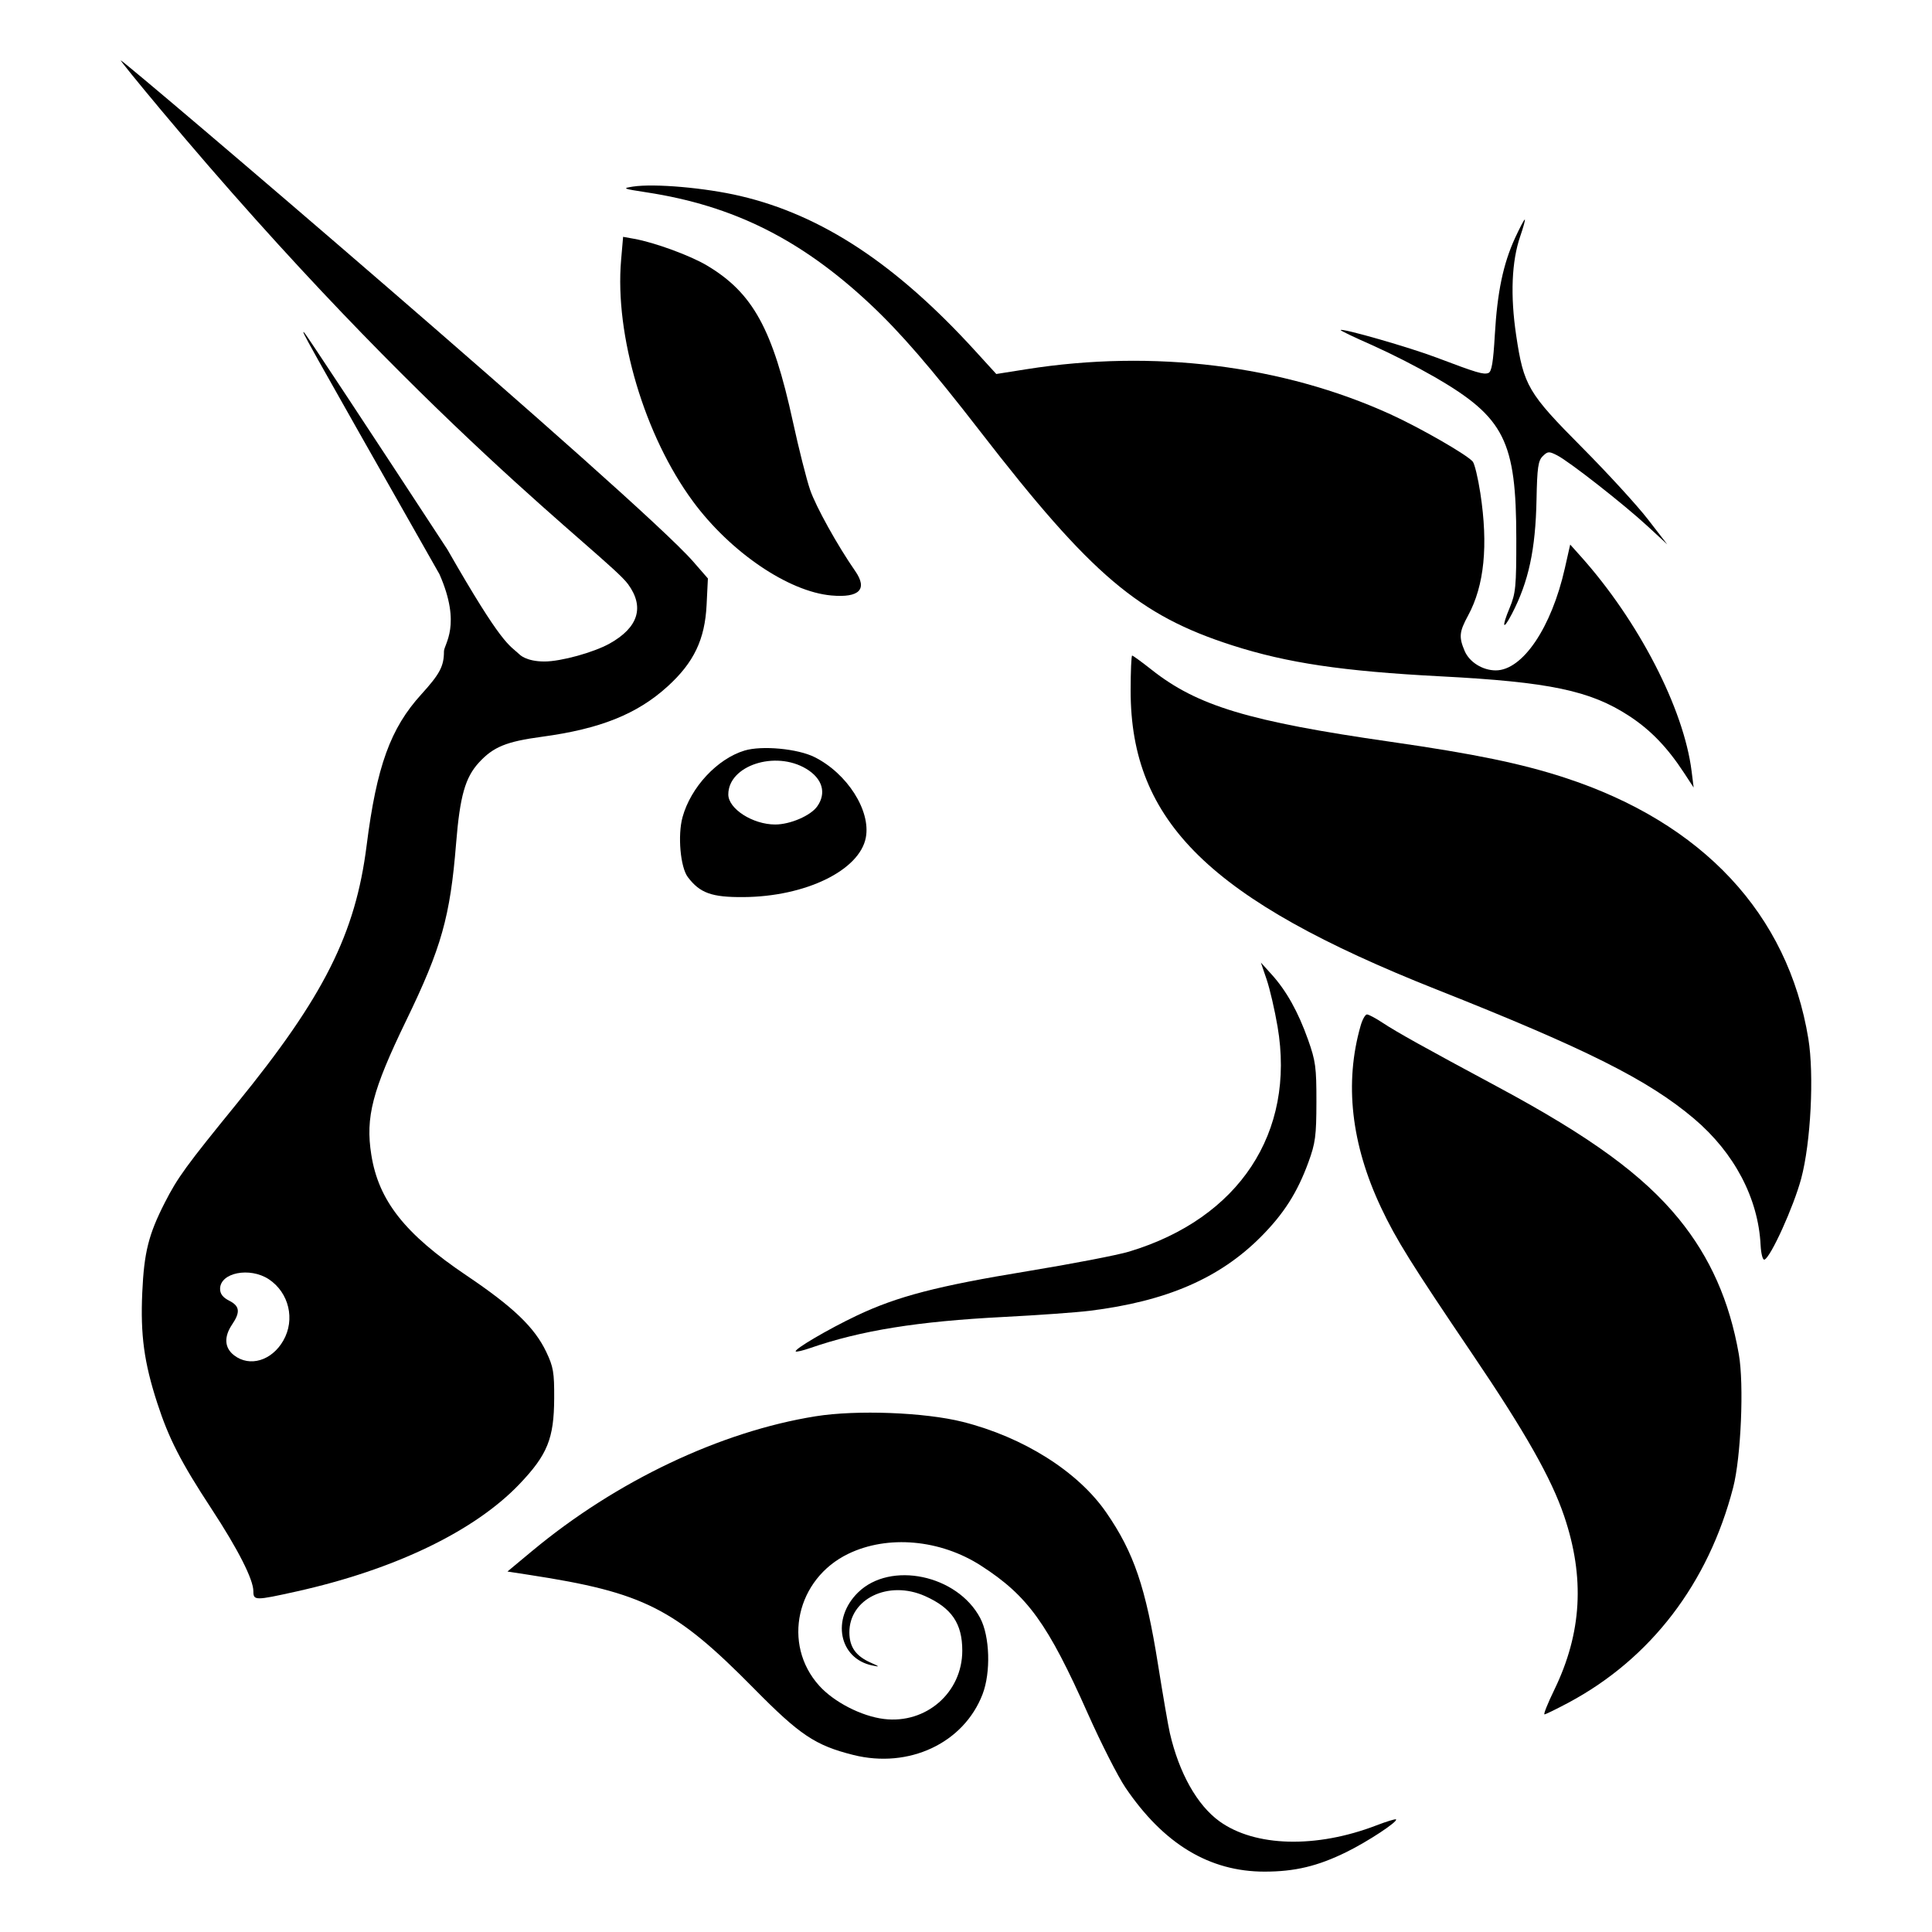
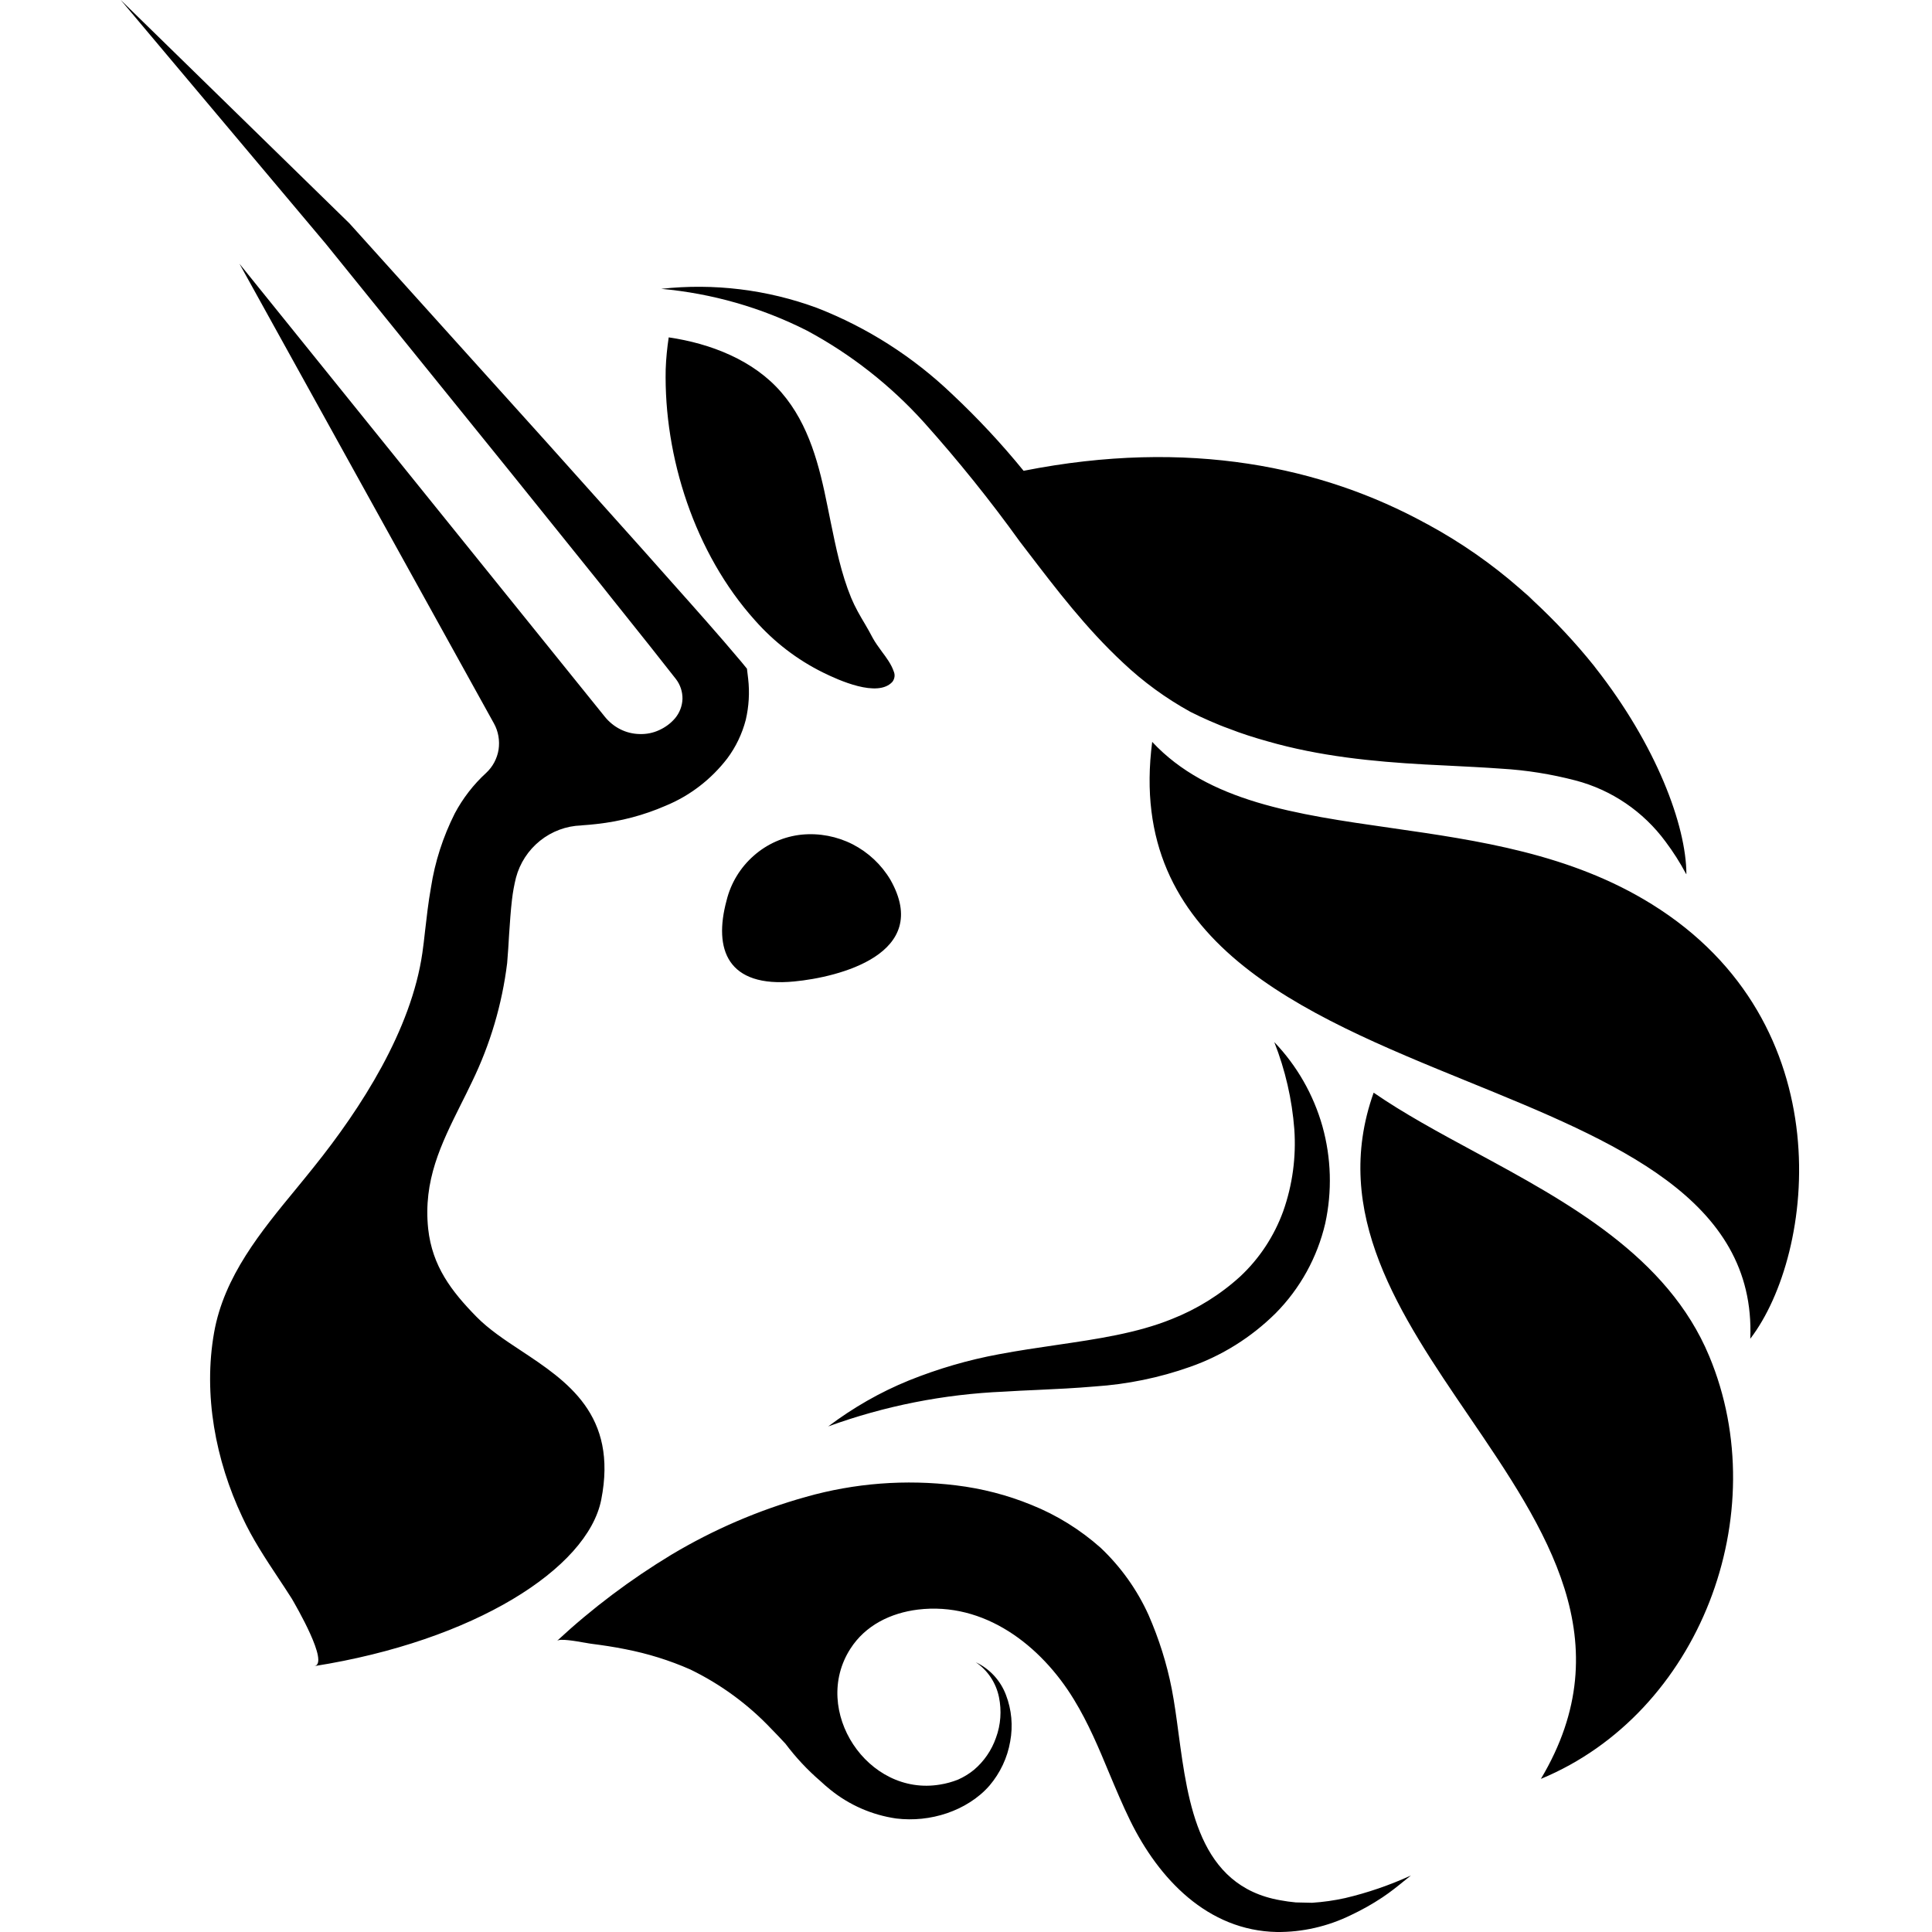
- <svg xmlns="http://www.w3.org/2000/svg" width="96" height="96" fill="none" viewBox="0 0 96 96">
-   <path fill="currentColor" d="M32.13 9.558c-1.183-.181-1.233-.202-.676-.287 1.067-.161 3.587.059 5.324.466 4.054.949 7.743 3.38 11.681 7.7l1.046 1.147 1.497-.237c6.305-.998 12.719-.205 18.083 2.236 1.476.672 3.803 2.009 4.094 2.352.093.11.263.815.378 1.567.398 2.601.199 4.596-.609 6.085-.44.81-.464 1.068-.169 1.762.236.553.894.963 1.546.962 1.333-.002 2.768-2.125 3.432-5.078l.265-1.174.523.584c2.87 3.203 5.124 7.57 5.51 10.68l.102.81-.483-.737c-.83-1.268-1.664-2.131-2.732-2.827-1.926-1.255-3.961-1.682-9.353-1.962-4.87-.253-7.626-.663-10.359-1.54-4.65-1.494-6.993-3.483-12.516-10.62-2.453-3.17-3.97-4.925-5.478-6.338-3.427-3.21-6.795-4.893-11.106-5.551Z" />
-   <path fill="currentColor" d="M74.277 16.636c.123-2.124.415-3.525 1.003-4.805.233-.507.451-.921.485-.921.034 0-.068.374-.225.83-.428 1.243-.498 2.941-.203 4.918.374 2.507.586 2.87 3.277 5.578 1.262 1.27 2.73 2.873 3.262 3.56l.968 1.252-.968-.894c-1.183-1.093-3.905-3.226-4.506-3.53-.403-.205-.463-.201-.711.043-.23.224-.278.562-.31 2.157-.049 2.487-.393 4.083-1.224 5.679-.449.863-.52.679-.113-.295.303-.728.334-1.048.332-3.455-.005-4.837-.588-6-4.006-7.991a37.732 37.732 0 0 0-3.171-1.618c-.878-.385-1.576-.72-1.55-.745.096-.095 3.43.863 4.772 1.372 1.996.756 2.326.854 2.568.763.163-.061.241-.527.32-1.898ZM34.43 24.91c-2.403-3.257-3.89-8.253-3.568-11.987l.1-1.155.546.098c1.027.184 2.798.834 3.627 1.33 2.276 1.36 3.26 3.153 4.263 7.755.293 1.348.678 2.873.856 3.39.285.83 1.363 2.772 2.24 4.033.63.908.212 1.339-1.184 1.215-2.131-.19-5.018-2.152-6.88-4.678ZM71.363 49.16c-11.227-4.454-15.182-8.319-15.182-14.84 0-.96.034-1.745.075-1.745.04 0 .475.316.965.703 2.277 1.8 4.826 2.568 11.884 3.582 4.153.597 6.49 1.079 8.647 1.783 6.853 2.239 11.093 6.782 12.104 12.97.293 1.798.121 5.17-.355 6.947-.376 1.404-1.524 3.934-1.828 4.03-.085.027-.167-.291-.19-.725-.115-2.323-1.306-4.585-3.308-6.28-2.276-1.926-5.335-3.46-12.812-6.426ZM63.481 51.01c-.14-.825-.385-1.878-.542-2.34l-.287-.842.532.589c.737.814 1.319 1.856 1.812 3.243.376 1.06.419 1.374.416 3.095-.003 1.69-.05 2.044-.398 2.997-.548 1.503-1.228 2.57-2.37 3.713-2.05 2.056-4.687 3.195-8.492 3.667-.662.082-2.59.22-4.284.307-4.271.219-7.082.67-9.608 1.544-.363.126-.688.202-.72.17-.103-.1 1.617-1.11 3.038-1.784 2.002-.95 3.996-1.47 8.464-2.202 2.206-.362 4.485-.801 5.064-.976 5.465-1.65 8.274-5.91 7.375-11.182Z" />
-   <path fill="currentColor" d="M68.628 60.013c-1.492-3.159-1.834-6.209-1.017-9.053.087-.304.228-.553.313-.553.084 0 .436.188.782.417.687.456 2.066 1.224 5.739 3.196 4.583 2.462 7.197 4.368 8.974 6.545 1.556 1.908 2.52 4.08 2.983 6.728.262 1.5.108 5.11-.282 6.621-1.233 4.764-4.097 8.506-8.182 10.69-.599.319-1.136.582-1.194.583-.058.001.16-.545.485-1.214 1.374-2.83 1.53-5.582.491-8.646-.636-1.876-1.933-4.165-4.552-8.033-3.044-4.498-3.791-5.695-4.54-7.281ZM26.456 77.056c4.166-3.465 9.35-5.927 14.073-6.682 2.035-.326 5.425-.197 7.31.278 3.02.762 5.723 2.467 7.128 4.5 1.373 1.986 1.963 3.716 2.576 7.567.242 1.519.505 3.044.585 3.39.46 1.995 1.357 3.59 2.468 4.392 1.765 1.272 4.803 1.351 7.792.203.508-.195.948-.33.98-.3.107.106-1.398 1.099-2.46 1.621-1.428.703-2.564.975-4.074.975-2.738 0-5.01-1.372-6.907-4.169-.373-.55-1.212-2.2-1.864-3.664-2.002-4.499-2.991-5.87-5.316-7.369-2.023-1.305-4.633-1.539-6.596-.59-2.578 1.245-3.298 4.49-1.451 6.547.734.818 2.103 1.523 3.222 1.66 2.094.257 3.893-1.312 3.893-3.395 0-1.352-.527-2.123-1.855-2.714-1.814-.806-3.764.136-3.755 1.815.004.716.32 1.165 1.049 1.49.467.208.478.225.097.147-1.664-.34-2.054-2.317-.716-3.629 1.607-1.575 4.93-.88 6.07 1.27.48.903.535 2.702.117 3.788-.935 2.431-3.662 3.71-6.429 3.014-1.883-.474-2.65-.987-4.92-3.29-3.947-4.005-5.479-4.78-11.168-5.655l-1.09-.168 1.24-1.032Z" />
-   <path fill="currentColor" fill-rule="evenodd" d="M7.94 5.395C21.12 21.149 30.196 27.65 31.204 29.023c.833 1.134.52 2.153-.907 2.952-.793.444-2.424.894-3.241.894-.924 0-1.241-.35-1.241-.35-.536-.501-.837-.413-3.588-5.222-3.818-5.837-7.013-10.678-7.1-10.76-.202-.187-.199-.18 6.711 11.998 1.116 2.538.222 3.47.222 3.832 0 .735-.204 1.122-1.125 2.134-1.535 1.687-2.221 3.583-2.717 7.506-.555 4.398-2.117 7.505-6.445 12.822-2.534 3.112-2.948 3.683-3.588 4.937-.805 1.58-1.026 2.465-1.116 4.46-.095 2.109.09 3.472.744 5.488.573 1.766 1.17 2.931 2.699 5.263 1.319 2.012 2.078 3.507 2.078 4.092 0 .466.09.466 2.134.012 4.89-1.088 8.862-3.001 11.096-5.346 1.382-1.452 1.707-2.253 1.717-4.242.007-1.3-.04-1.573-.396-2.322-.581-1.218-1.64-2.23-3.971-3.8-3.055-2.058-4.36-3.714-4.72-5.992-.296-1.869.047-3.187 1.737-6.677 1.75-3.612 2.183-5.15 2.476-8.791.19-2.352.452-3.28 1.138-4.024.715-.777 1.36-1.04 3.13-1.278 2.887-.389 4.725-1.124 6.236-2.496 1.311-1.19 1.86-2.336 1.944-4.062l.064-1.308-.733-.841C31.788 24.855 6.164 3 6.001 3c-.035 0 .838 1.078 1.94 2.395Zm6.138 61.217a2.293 2.293 0 0 0-.722-3.048c-.948-.62-2.42-.328-2.42.48 0 .248.138.427.45.585.527.267.565.567.15 1.18-.418.62-.384 1.166.096 1.536.775.598 1.872.27 2.446-.733ZM36.995 37.295c-1.355.41-2.672 1.825-3.08 3.308-.249.906-.108 2.493.265 2.983.602.792 1.184 1.001 2.76.99 3.087-.021 5.77-1.325 6.082-2.955.256-1.336-.923-3.188-2.546-4-.837-.42-2.619-.586-3.48-.326Zm3.608 2.78c.476-.667.268-1.387-.541-1.874-1.542-.927-3.873-.16-3.873 1.275 0 .714 1.216 1.493 2.33 1.493.742 0 1.757-.436 2.084-.895Z" clip-rule="evenodd" />
+ <svg xmlns="http://www.w3.org/2000/svg" width="16" height="16" viewBox="0 0 16 16" fill="none">
+   <path fill-rule="evenodd" clip-rule="evenodd" d="M6.176 5.962C6.146 6.077 6.094 6.186 6.023 6.281C5.89 6.454 5.714 6.59 5.512 6.673C5.331 6.752 5.139 6.802 4.942 6.824C4.902 6.829 4.86 6.832 4.82 6.835L4.813 6.836C4.689 6.84 4.569 6.885 4.472 6.963C4.375 7.041 4.305 7.148 4.273 7.269C4.258 7.329 4.247 7.39 4.24 7.451C4.229 7.544 4.223 7.639 4.216 7.741C4.212 7.815 4.207 7.892 4.2 7.976C4.158 8.317 4.06 8.648 3.91 8.957C3.879 9.022 3.848 9.085 3.817 9.146C3.652 9.477 3.504 9.776 3.546 10.177C3.58 10.485 3.737 10.692 3.946 10.905C4.046 11.007 4.177 11.095 4.314 11.185C4.696 11.438 5.118 11.717 4.979 12.421C4.865 12.991 3.925 13.589 2.603 13.798C2.731 13.778 2.448 13.294 2.417 13.24L2.415 13.237C2.379 13.18 2.341 13.123 2.304 13.067L2.304 13.067L2.304 13.067C2.196 12.904 2.089 12.742 2.006 12.562C1.785 12.093 1.682 11.55 1.773 11.036C1.855 10.57 2.161 10.199 2.456 9.841L2.456 9.841C2.504 9.782 2.552 9.724 2.598 9.666C2.993 9.174 3.406 8.53 3.498 7.891C3.506 7.836 3.513 7.775 3.52 7.711L3.52 7.711L3.52 7.711C3.533 7.598 3.547 7.473 3.569 7.35C3.602 7.136 3.669 6.93 3.766 6.737C3.833 6.611 3.921 6.497 4.026 6.401C4.081 6.35 4.117 6.282 4.129 6.208C4.14 6.133 4.127 6.057 4.091 5.992L1.983 2.184L5.01 5.937C5.045 5.98 5.088 6.015 5.138 6.04C5.188 6.065 5.242 6.078 5.297 6.079C5.353 6.081 5.408 6.07 5.458 6.047C5.509 6.024 5.554 5.991 5.59 5.949C5.628 5.904 5.65 5.847 5.652 5.788C5.653 5.729 5.634 5.671 5.598 5.624C5.457 5.444 5.311 5.26 5.165 5.078L5.165 5.078C5.106 5.004 5.047 4.931 4.989 4.857L4.227 3.91L2.698 2.019L1 0L2.894 1.85L4.522 3.657L5.334 4.564C5.408 4.648 5.483 4.732 5.557 4.815C5.752 5.034 5.947 5.252 6.142 5.484L6.186 5.538L6.196 5.622C6.209 5.735 6.202 5.851 6.176 5.962ZM13.962 7.235L13.966 7.24C13.965 6.836 13.716 6.17 13.212 5.529L13.2 5.513C13.045 5.32 12.876 5.14 12.695 4.972C12.661 4.939 12.624 4.906 12.587 4.874C12.354 4.67 12.1 4.493 11.828 4.345L11.809 4.335C10.956 3.868 9.846 3.628 8.477 3.899C8.294 3.674 8.096 3.462 7.885 3.264C7.562 2.955 7.182 2.712 6.766 2.55C6.354 2.398 5.912 2.344 5.476 2.392C5.896 2.43 6.306 2.547 6.683 2.738C7.048 2.934 7.376 3.192 7.653 3.499C7.934 3.813 8.199 4.142 8.445 4.484L8.507 4.565C8.748 4.88 8.993 5.202 9.299 5.487C9.467 5.646 9.655 5.783 9.858 5.895C9.912 5.922 9.966 5.948 10.02 5.971C10.073 5.994 10.123 6.015 10.177 6.034C10.281 6.075 10.389 6.109 10.496 6.139C10.927 6.263 11.369 6.307 11.8 6.331C11.86 6.334 11.919 6.337 11.979 6.34L11.979 6.34C12.133 6.348 12.286 6.355 12.436 6.366C12.642 6.378 12.846 6.411 13.046 6.463C13.346 6.541 13.61 6.721 13.794 6.971C13.857 7.055 13.913 7.143 13.962 7.235ZM12.701 4.973C12.679 4.952 12.657 4.933 12.635 4.913L12.593 4.875L12.625 4.904C12.65 4.928 12.676 4.951 12.701 4.973ZM12.162 8.959C10.776 8.394 9.326 7.803 9.542 6.144C10.005 6.64 10.731 6.744 11.521 6.857C12.238 6.96 13.007 7.07 13.679 7.488C15.265 8.472 15.034 10.383 14.495 11.087C14.543 9.929 13.377 9.454 12.162 8.959ZM6.578 8.128C6.943 8.093 7.723 7.902 7.374 7.286C7.299 7.16 7.191 7.059 7.061 6.992C6.931 6.926 6.785 6.898 6.64 6.912C6.493 6.927 6.354 6.988 6.243 7.086C6.131 7.184 6.052 7.314 6.017 7.458C5.908 7.862 6.023 8.182 6.578 8.128ZM6.472 3.251C6.243 2.984 5.887 2.845 5.538 2.794C5.525 2.881 5.516 2.969 5.513 3.057C5.497 3.784 5.754 4.583 6.252 5.137C6.411 5.317 6.602 5.464 6.817 5.57C6.941 5.631 7.269 5.782 7.391 5.646C7.4 5.634 7.406 5.619 7.408 5.604C7.41 5.588 7.407 5.573 7.401 5.559C7.381 5.501 7.342 5.448 7.303 5.396L7.303 5.396C7.276 5.359 7.249 5.322 7.228 5.284C7.208 5.245 7.186 5.207 7.164 5.169L7.164 5.169L7.164 5.169C7.122 5.099 7.081 5.028 7.049 4.951C6.966 4.749 6.923 4.535 6.879 4.321L6.879 4.321L6.879 4.321L6.879 4.321L6.879 4.321L6.879 4.321L6.879 4.321C6.87 4.278 6.862 4.236 6.853 4.193C6.787 3.863 6.702 3.517 6.472 3.251ZM11.376 9.049C11.02 10.047 11.594 10.89 12.165 11.728C12.804 12.666 13.438 13.597 12.761 14.732C14.077 14.187 14.701 12.538 14.155 11.231C13.811 10.404 12.982 9.955 12.213 9.539L12.213 9.539L12.213 9.539C11.915 9.378 11.625 9.221 11.376 9.049ZM7.528 11.432C7.289 11.529 7.065 11.658 6.859 11.813C7.326 11.643 7.817 11.546 8.314 11.525C8.404 11.519 8.494 11.515 8.586 11.511C8.744 11.504 8.904 11.496 9.068 11.482C9.336 11.464 9.601 11.41 9.855 11.32C10.121 11.227 10.363 11.075 10.564 10.876C10.767 10.671 10.909 10.414 10.975 10.132C11.033 9.866 11.025 9.59 10.952 9.328C10.878 9.066 10.741 8.826 10.553 8.63C10.644 8.861 10.7 9.104 10.719 9.352C10.735 9.582 10.704 9.813 10.627 10.031C10.552 10.237 10.43 10.423 10.27 10.572C10.104 10.723 9.912 10.842 9.704 10.924C9.415 11.041 9.088 11.089 8.747 11.139C8.591 11.162 8.433 11.185 8.274 11.215C8.019 11.262 7.769 11.335 7.528 11.432ZM11.685 15.532L11.636 15.571L11.636 15.571C11.576 15.62 11.515 15.669 11.449 15.713C11.365 15.769 11.277 15.818 11.186 15.861C10.995 15.954 10.786 16.002 10.575 16C10.001 15.989 9.596 15.56 9.359 15.076C9.297 14.949 9.242 14.818 9.187 14.687L9.187 14.687L9.187 14.687C9.1 14.477 9.012 14.268 8.894 14.075C8.62 13.625 8.151 13.263 7.601 13.33C7.377 13.358 7.167 13.459 7.042 13.655C6.715 14.165 7.185 14.88 7.785 14.779C7.836 14.771 7.886 14.757 7.934 14.738C7.981 14.717 8.026 14.69 8.066 14.657C8.149 14.587 8.212 14.495 8.248 14.392C8.288 14.284 8.296 14.167 8.273 14.055C8.249 13.937 8.18 13.833 8.081 13.766C8.196 13.82 8.286 13.917 8.331 14.037C8.378 14.159 8.39 14.293 8.366 14.422C8.343 14.557 8.283 14.683 8.195 14.787C8.148 14.841 8.093 14.887 8.033 14.925C7.974 14.963 7.91 14.993 7.843 15.016C7.708 15.062 7.564 15.077 7.422 15.06C7.222 15.031 7.034 14.949 6.877 14.822C6.849 14.8 6.821 14.775 6.794 14.75C6.687 14.658 6.59 14.554 6.505 14.441C6.466 14.399 6.427 14.357 6.387 14.317C6.195 14.114 5.968 13.948 5.717 13.826C5.545 13.75 5.364 13.694 5.179 13.658C5.085 13.639 4.991 13.625 4.897 13.613C4.887 13.612 4.867 13.608 4.843 13.604L4.842 13.604L4.842 13.604L4.842 13.604L4.842 13.604L4.842 13.604C4.764 13.59 4.636 13.568 4.613 13.589C4.904 13.319 5.222 13.08 5.561 12.875C5.909 12.667 6.283 12.506 6.673 12.397C7.078 12.282 7.5 12.25 7.917 12.301C8.132 12.327 8.342 12.381 8.542 12.463C8.752 12.547 8.946 12.668 9.115 12.818C9.282 12.976 9.417 13.165 9.512 13.375C9.598 13.572 9.663 13.777 9.704 13.987C9.726 14.101 9.743 14.225 9.76 14.354L9.76 14.354L9.76 14.354L9.76 14.354C9.839 14.941 9.929 15.619 10.602 15.737C10.645 15.745 10.688 15.751 10.731 15.755L10.866 15.758C10.958 15.752 11.05 15.739 11.14 15.719C11.327 15.675 11.509 15.612 11.685 15.532ZM6.54 14.481C6.556 14.499 6.573 14.518 6.589 14.536C6.582 14.528 6.575 14.521 6.569 14.513L6.569 14.513L6.569 14.513L6.569 14.513C6.559 14.502 6.55 14.492 6.54 14.481Z" fill="currentColor" />
</svg>
